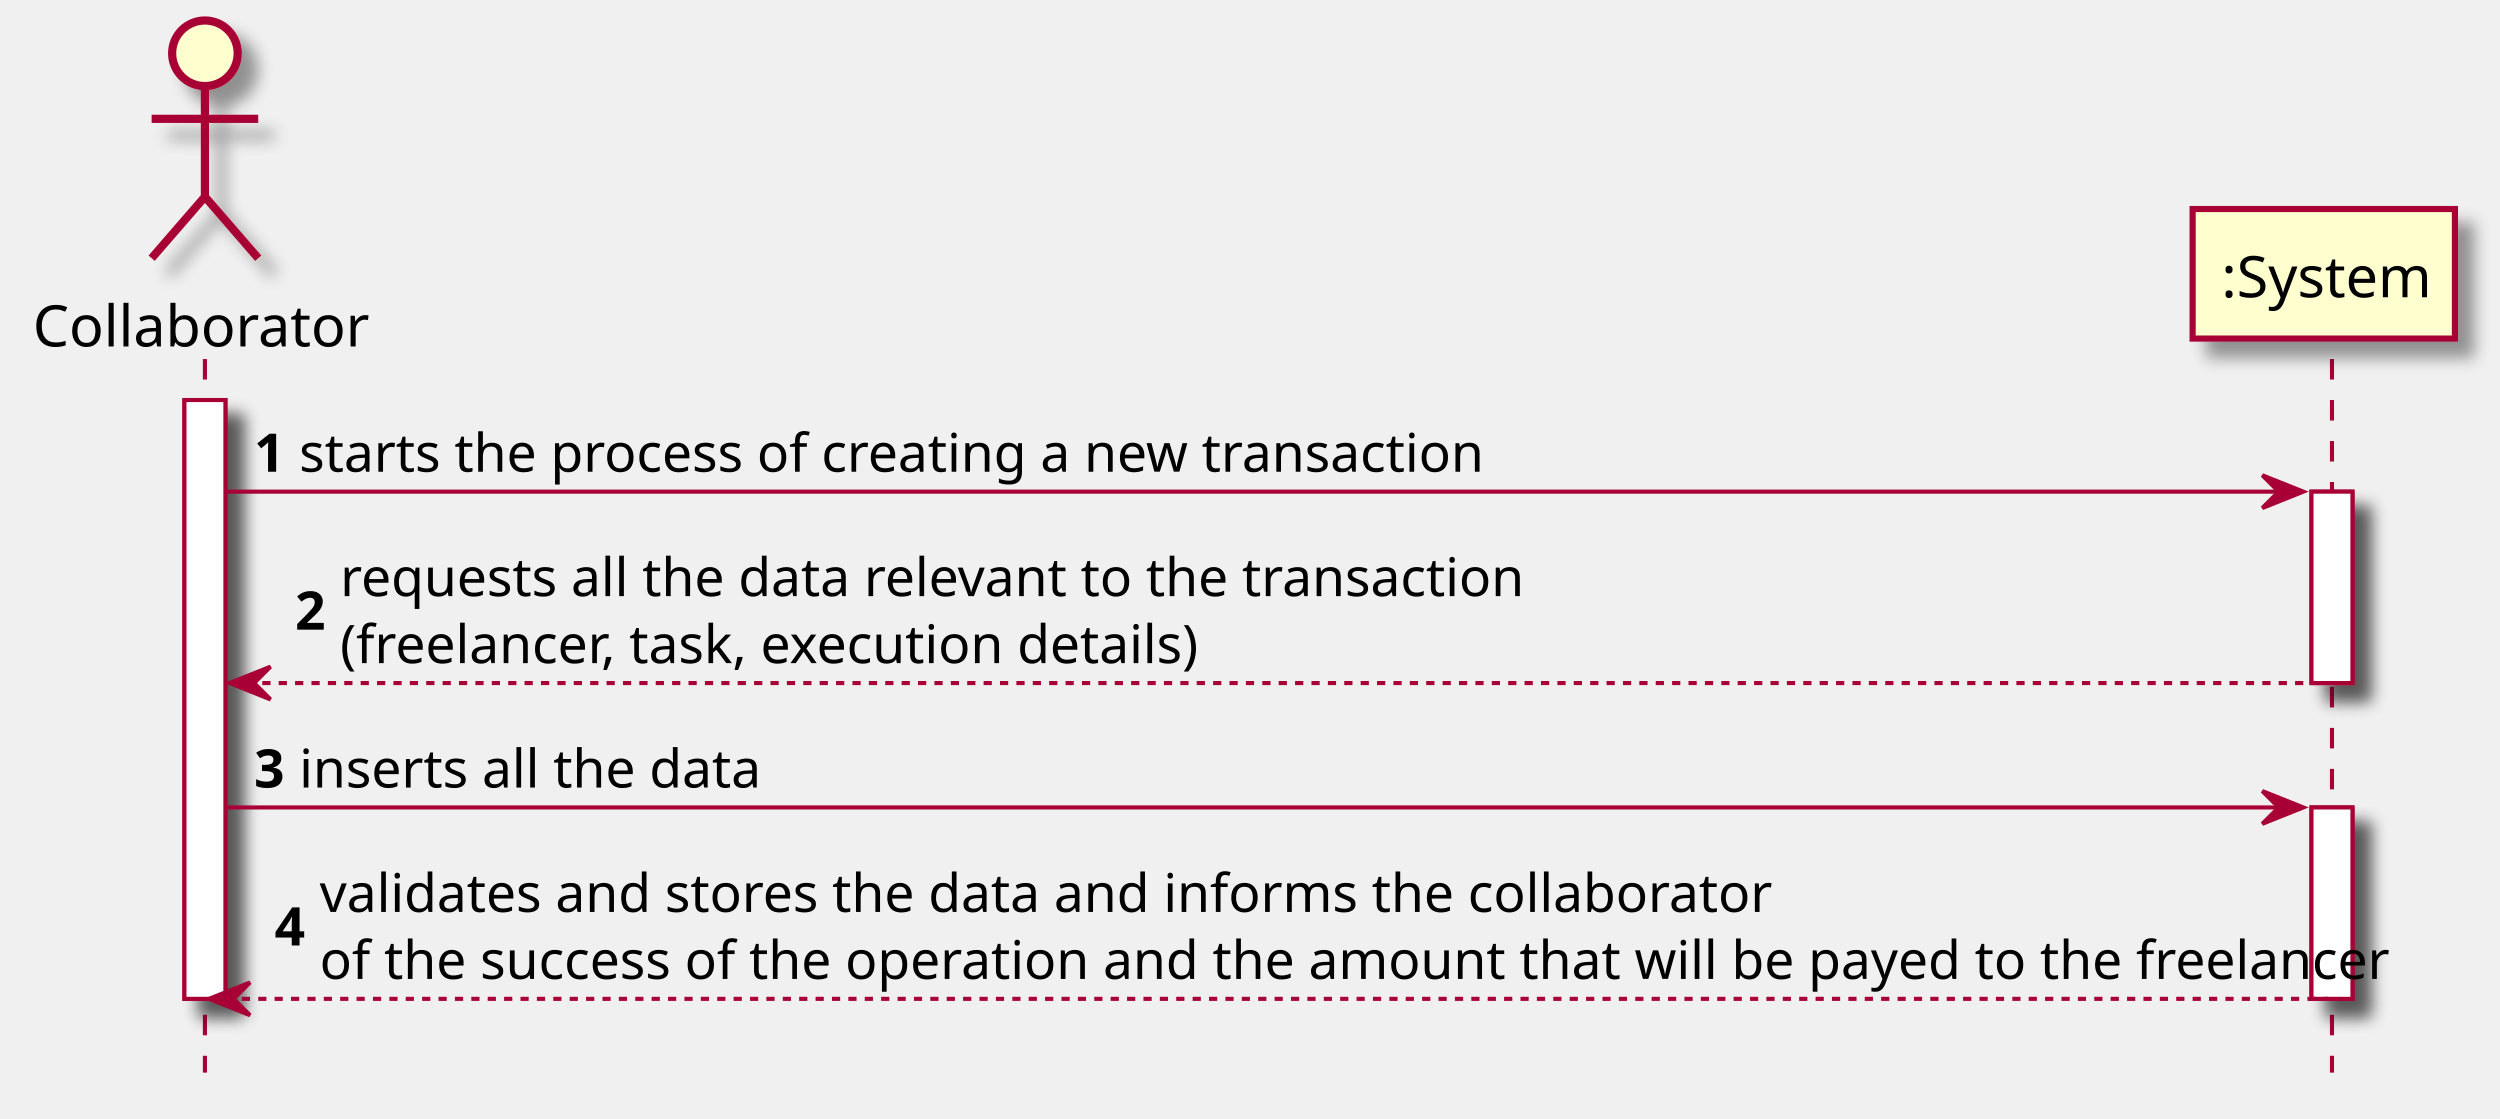
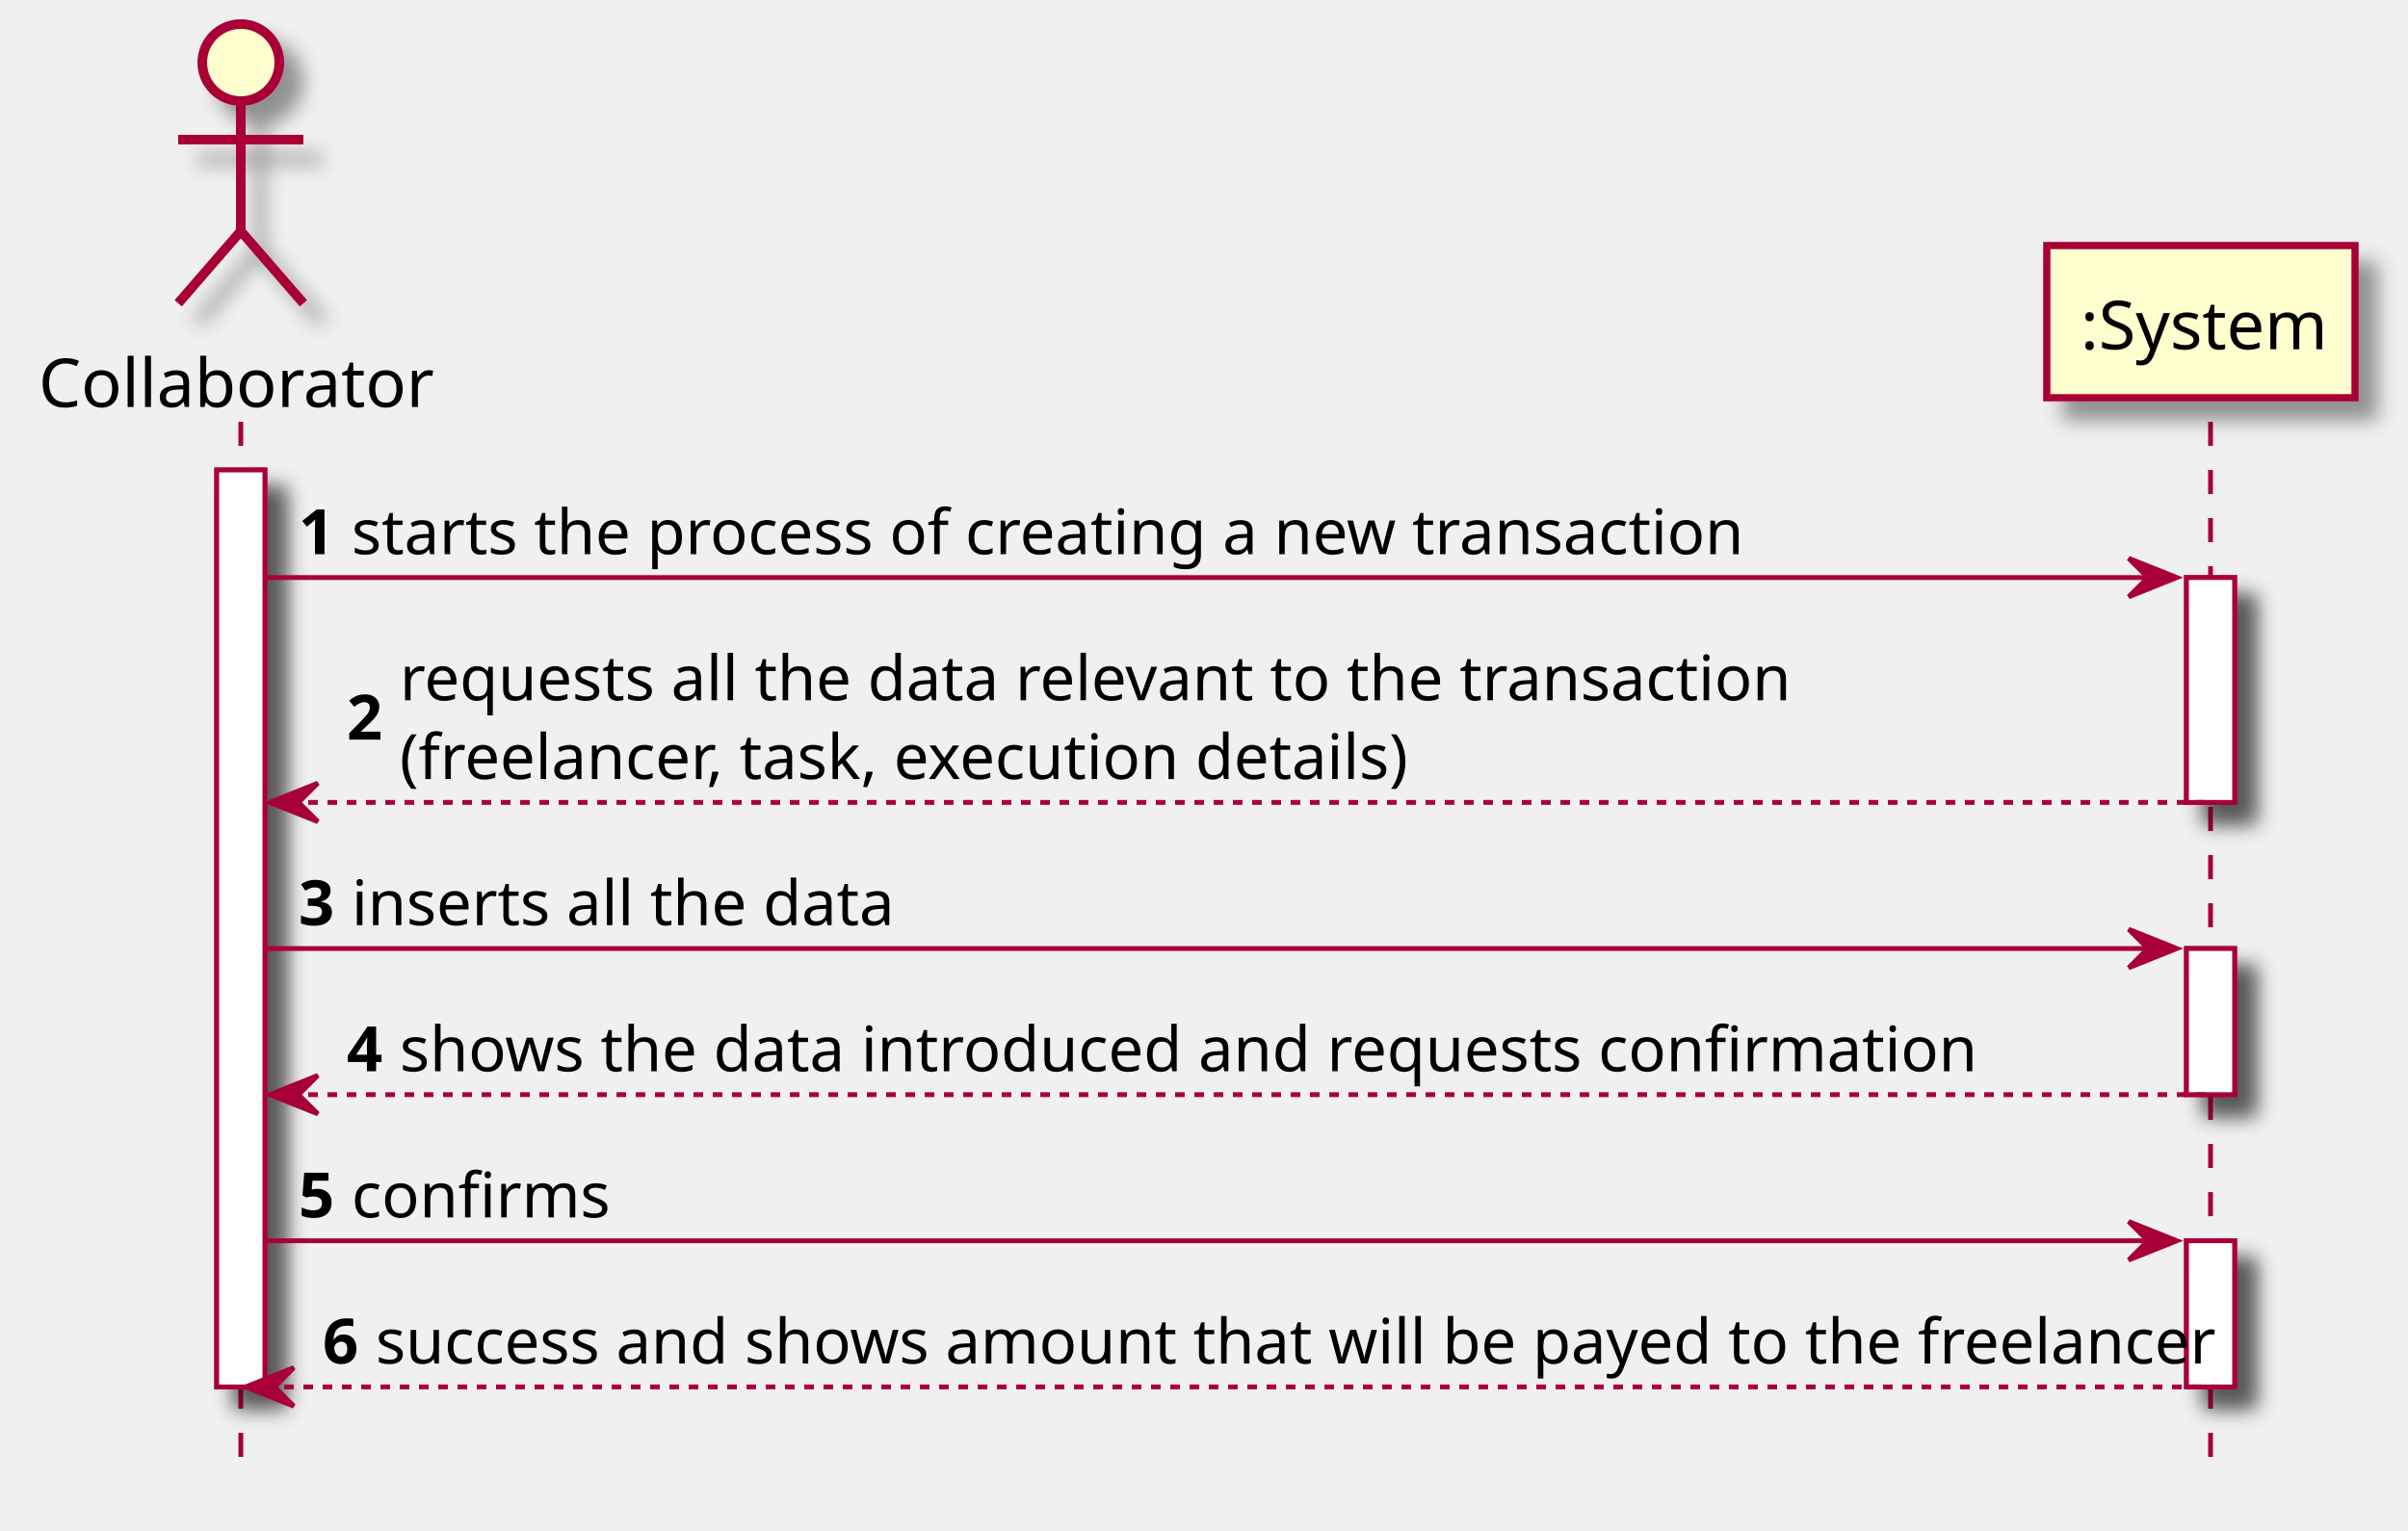
- <svg xmlns="http://www.w3.org/2000/svg" contentScriptType="application/ecmascript" contentStyleType="text/css" height="273px" preserveAspectRatio="none" style="width:610px;height:273px;" version="1.1" viewBox="0 0 610 273" width="610px" zoomAndPan="magnify">
+ <svg xmlns="http://www.w3.org/2000/svg" contentScriptType="application/ecmascript" contentStyleType="text/css" height="318px" preserveAspectRatio="none" style="width:500px;height:318px;" version="1.1" viewBox="0 0 500 318" width="500px" zoomAndPan="magnify">
  <defs>
-     <filter height="300%" id="f19okwerrzp815" width="300%" x="-1" y="-1">
+     <filter height="300%" id="f1vbac5gpwl05g" width="300%" x="-1" y="-1">
      <feGaussianBlur result="blurOut" stdDeviation="2.0" />
      <feColorMatrix in="blurOut" result="blurOut2" type="matrix" values="0 0 0 0 0 0 0 0 0 0 0 0 0 0 0 0 0 0 .4 0" />
      <feOffset dx="4.0" dy="4.0" in="blurOut2" result="blurOut3" />
      <feBlend in="SourceGraphic" in2="blurOut3" mode="normal" />
    </filter>
  </defs>
  <g>
-     <rect fill="#FFFFFF" filter="url(#f19okwerrzp815)" height="146.109" style="stroke: #A80036; stroke-width: 1.0;" width="10" x="45" y="97.609" />
-     <rect fill="#FFFFFF" filter="url(#f19okwerrzp815)" height="46.703" style="stroke: #A80036; stroke-width: 1.0;" width="10" x="564" y="119.961" />
-     <rect fill="#FFFFFF" filter="url(#f19okwerrzp815)" height="46.703" style="stroke: #A80036; stroke-width: 1.0;" width="10" x="564" y="197.016" />
-     <line style="stroke: #A80036; stroke-width: 1.0; stroke-dasharray: 5.0,5.0;" x1="50" x2="50" y1="87.609" y2="261.719" />
-     <line style="stroke: #A80036; stroke-width: 1.0; stroke-dasharray: 5.0,5.0;" x1="569" x2="569" y1="87.609" y2="261.719" />
+     <rect fill="#FFFFFF" filter="url(#f1vbac5gpwl05g)" height="190.461" style="stroke: #A80036; stroke-width: 1.0;" width="10" x="45" y="97.609" />
+     <rect fill="#FFFFFF" filter="url(#f1vbac5gpwl05g)" height="46.703" style="stroke: #A80036; stroke-width: 1.0;" width="10" x="454" y="119.961" />
+     <rect fill="#FFFFFF" filter="url(#f1vbac5gpwl05g)" height="30.352" style="stroke: #A80036; stroke-width: 1.0;" width="10" x="454" y="197.016" />
+     <rect fill="#FFFFFF" filter="url(#f1vbac5gpwl05g)" height="30.352" style="stroke: #A80036; stroke-width: 1.0;" width="10" x="454" y="257.719" />
+     <line style="stroke: #A80036; stroke-width: 1.0; stroke-dasharray: 5.0,5.0;" x1="50" x2="50" y1="87.609" y2="306.07" />
+     <line style="stroke: #A80036; stroke-width: 1.0; stroke-dasharray: 5.0,5.0;" x1="459" x2="459" y1="87.609" y2="306.07" />
    <text fill="#000000" font-family="sans-serif" font-size="14" lengthAdjust="spacingAndGlyphs" textLength="78" x="8" y="84.533">Collaborator</text>
-     <ellipse cx="50" cy="13" fill="#FEFECE" filter="url(#f19okwerrzp815)" rx="8" ry="8" style="stroke: #A80036; stroke-width: 2.0;" />
-     <path d="M50,21 L50,48 M37,29 L63,29 M50,48 L37,63 M50,48 L63,63 " fill="none" filter="url(#f19okwerrzp815)" style="stroke: #A80036; stroke-width: 2.0;" />
-     <rect fill="#FEFECE" filter="url(#f19okwerrzp815)" height="31.609" style="stroke: #A80036; stroke-width: 1.5;" width="64" x="535" y="51" />
-     <text fill="#000000" font-family="sans-serif" font-size="14" lengthAdjust="spacingAndGlyphs" textLength="50" x="542" y="72.533">:System</text>
-     <rect fill="#FFFFFF" filter="url(#f19okwerrzp815)" height="146.109" style="stroke: #A80036; stroke-width: 1.0;" width="10" x="45" y="97.609" />
-     <rect fill="#FFFFFF" filter="url(#f19okwerrzp815)" height="46.703" style="stroke: #A80036; stroke-width: 1.0;" width="10" x="564" y="119.961" />
-     <rect fill="#FFFFFF" filter="url(#f19okwerrzp815)" height="46.703" style="stroke: #A80036; stroke-width: 1.0;" width="10" x="564" y="197.016" />
-     <polygon fill="#A80036" points="552,115.961,562,119.961,552,123.961,556,119.961" style="stroke: #A80036; stroke-width: 1.0;" />
-     <line style="stroke: #A80036; stroke-width: 1.0;" x1="55" x2="558" y1="119.961" y2="119.961" />
+     <ellipse cx="50" cy="13" fill="#FEFECE" filter="url(#f1vbac5gpwl05g)" rx="8" ry="8" style="stroke: #A80036; stroke-width: 2.0;" />
+     <path d="M50,21 L50,48 M37,29 L63,29 M50,48 L37,63 M50,48 L63,63 " fill="none" filter="url(#f1vbac5gpwl05g)" style="stroke: #A80036; stroke-width: 2.0;" />
+     <rect fill="#FEFECE" filter="url(#f1vbac5gpwl05g)" height="31.609" style="stroke: #A80036; stroke-width: 1.5;" width="64" x="425" y="51" />
+     <text fill="#000000" font-family="sans-serif" font-size="14" lengthAdjust="spacingAndGlyphs" textLength="50" x="432" y="72.533">:System</text>
+     <rect fill="#FFFFFF" filter="url(#f1vbac5gpwl05g)" height="190.461" style="stroke: #A80036; stroke-width: 1.0;" width="10" x="45" y="97.609" />
+     <rect fill="#FFFFFF" filter="url(#f1vbac5gpwl05g)" height="46.703" style="stroke: #A80036; stroke-width: 1.0;" width="10" x="454" y="119.961" />
+     <rect fill="#FFFFFF" filter="url(#f1vbac5gpwl05g)" height="30.352" style="stroke: #A80036; stroke-width: 1.0;" width="10" x="454" y="197.016" />
+     <rect fill="#FFFFFF" filter="url(#f1vbac5gpwl05g)" height="30.352" style="stroke: #A80036; stroke-width: 1.0;" width="10" x="454" y="257.719" />
+     <polygon fill="#A80036" points="442,115.961,452,119.961,442,123.961,446,119.961" style="stroke: #A80036; stroke-width: 1.0;" />
+     <line style="stroke: #A80036; stroke-width: 1.0;" x1="55" x2="448" y1="119.961" y2="119.961" />
    <text fill="#000000" font-family="sans-serif" font-size="13" font-weight="bold" lengthAdjust="spacingAndGlyphs" textLength="7" x="62" y="115.105">1</text>
    <text fill="#000000" font-family="sans-serif" font-size="13" lengthAdjust="spacingAndGlyphs" textLength="275" x="73" y="115.105">starts the process of creating a new transaction</text>
    <polygon fill="#A80036" points="66,162.664,56,166.664,66,170.664,62,166.664" style="stroke: #A80036; stroke-width: 1.0;" />
-     <line style="stroke: #A80036; stroke-width: 1.0; stroke-dasharray: 2.0,2.0;" x1="60" x2="568" y1="166.664" y2="166.664" />
+     <line style="stroke: #A80036; stroke-width: 1.0; stroke-dasharray: 2.0,2.0;" x1="60" x2="458" y1="166.664" y2="166.664" />
    <text fill="#000000" font-family="sans-serif" font-size="13" font-weight="bold" lengthAdjust="spacingAndGlyphs" textLength="7" x="72" y="153.632">2</text>
    <text fill="#000000" font-family="sans-serif" font-size="13" lengthAdjust="spacingAndGlyphs" textLength="271" x="83" y="145.456">requests all the data relevant to the transaction</text>
    <text fill="#000000" font-family="sans-serif" font-size="13" lengthAdjust="spacingAndGlyphs" textLength="203" x="83" y="161.808">(freelancer, task, execution details)</text>
-     <polygon fill="#A80036" points="552,193.016,562,197.016,552,201.016,556,197.016" style="stroke: #A80036; stroke-width: 1.0;" />
-     <line style="stroke: #A80036; stroke-width: 1.0;" x1="55" x2="558" y1="197.016" y2="197.016" />
+     <polygon fill="#A80036" points="442,193.016,452,197.016,442,201.016,446,197.016" style="stroke: #A80036; stroke-width: 1.0;" />
+     <line style="stroke: #A80036; stroke-width: 1.0;" x1="55" x2="448" y1="197.016" y2="197.016" />
    <text fill="#000000" font-family="sans-serif" font-size="13" font-weight="bold" lengthAdjust="spacingAndGlyphs" textLength="7" x="62" y="192.159">3</text>
    <text fill="#000000" font-family="sans-serif" font-size="13" lengthAdjust="spacingAndGlyphs" textLength="107" x="73" y="192.159">inserts all the data</text>
-     <polygon fill="#A80036" points="61,239.719,51,243.719,61,247.719,57,243.719" style="stroke: #A80036; stroke-width: 1.0;" />
-     <line style="stroke: #A80036; stroke-width: 1.0; stroke-dasharray: 2.0,2.0;" x1="55" x2="568" y1="243.719" y2="243.719" />
-     <text fill="#000000" font-family="sans-serif" font-size="13" font-weight="bold" lengthAdjust="spacingAndGlyphs" textLength="7" x="67" y="230.686">4</text>
-     <text fill="#000000" font-family="sans-serif" font-size="13" lengthAdjust="spacingAndGlyphs" textLength="330" x="78" y="222.511">validates and stores the data and informs the collaborator</text>
-     <text fill="#000000" font-family="sans-serif" font-size="13" lengthAdjust="spacingAndGlyphs" textLength="474" x="78" y="238.862">of the success of the operation and the amount that will be payed to the freelancer</text>
+     <polygon fill="#A80036" points="66,223.367,56,227.367,66,231.367,62,227.367" style="stroke: #A80036; stroke-width: 1.0;" />
+     <line style="stroke: #A80036; stroke-width: 1.0; stroke-dasharray: 2.0,2.0;" x1="60" x2="458" y1="227.367" y2="227.367" />
+     <text fill="#000000" font-family="sans-serif" font-size="13" font-weight="bold" lengthAdjust="spacingAndGlyphs" textLength="7" x="72" y="222.511">4</text>
+     <text fill="#000000" font-family="sans-serif" font-size="13" lengthAdjust="spacingAndGlyphs" textLength="305" x="83" y="222.511">shows the data introduced and requests confirmation</text>
+     <polygon fill="#A80036" points="442,253.719,452,257.719,442,261.719,446,257.719" style="stroke: #A80036; stroke-width: 1.0;" />
+     <line style="stroke: #A80036; stroke-width: 1.0;" x1="55" x2="448" y1="257.719" y2="257.719" />
+     <text fill="#000000" font-family="sans-serif" font-size="13" font-weight="bold" lengthAdjust="spacingAndGlyphs" textLength="7" x="62" y="252.862">5</text>
+     <text fill="#000000" font-family="sans-serif" font-size="13" lengthAdjust="spacingAndGlyphs" textLength="49" x="73" y="252.862">confirms</text>
+     <polygon fill="#A80036" points="61,284.07,51,288.07,61,292.07,57,288.07" style="stroke: #A80036; stroke-width: 1.0;" />
+     <line style="stroke: #A80036; stroke-width: 1.0; stroke-dasharray: 2.0,2.0;" x1="55" x2="458" y1="288.07" y2="288.07" />
+     <text fill="#000000" font-family="sans-serif" font-size="13" font-weight="bold" lengthAdjust="spacingAndGlyphs" textLength="7" x="67" y="283.214">6</text>
+     <text fill="#000000" font-family="sans-serif" font-size="13" lengthAdjust="spacingAndGlyphs" textLength="364" x="78" y="283.214">success and shows amount that will be payed to the freelancer</text>
  </g>
</svg>
